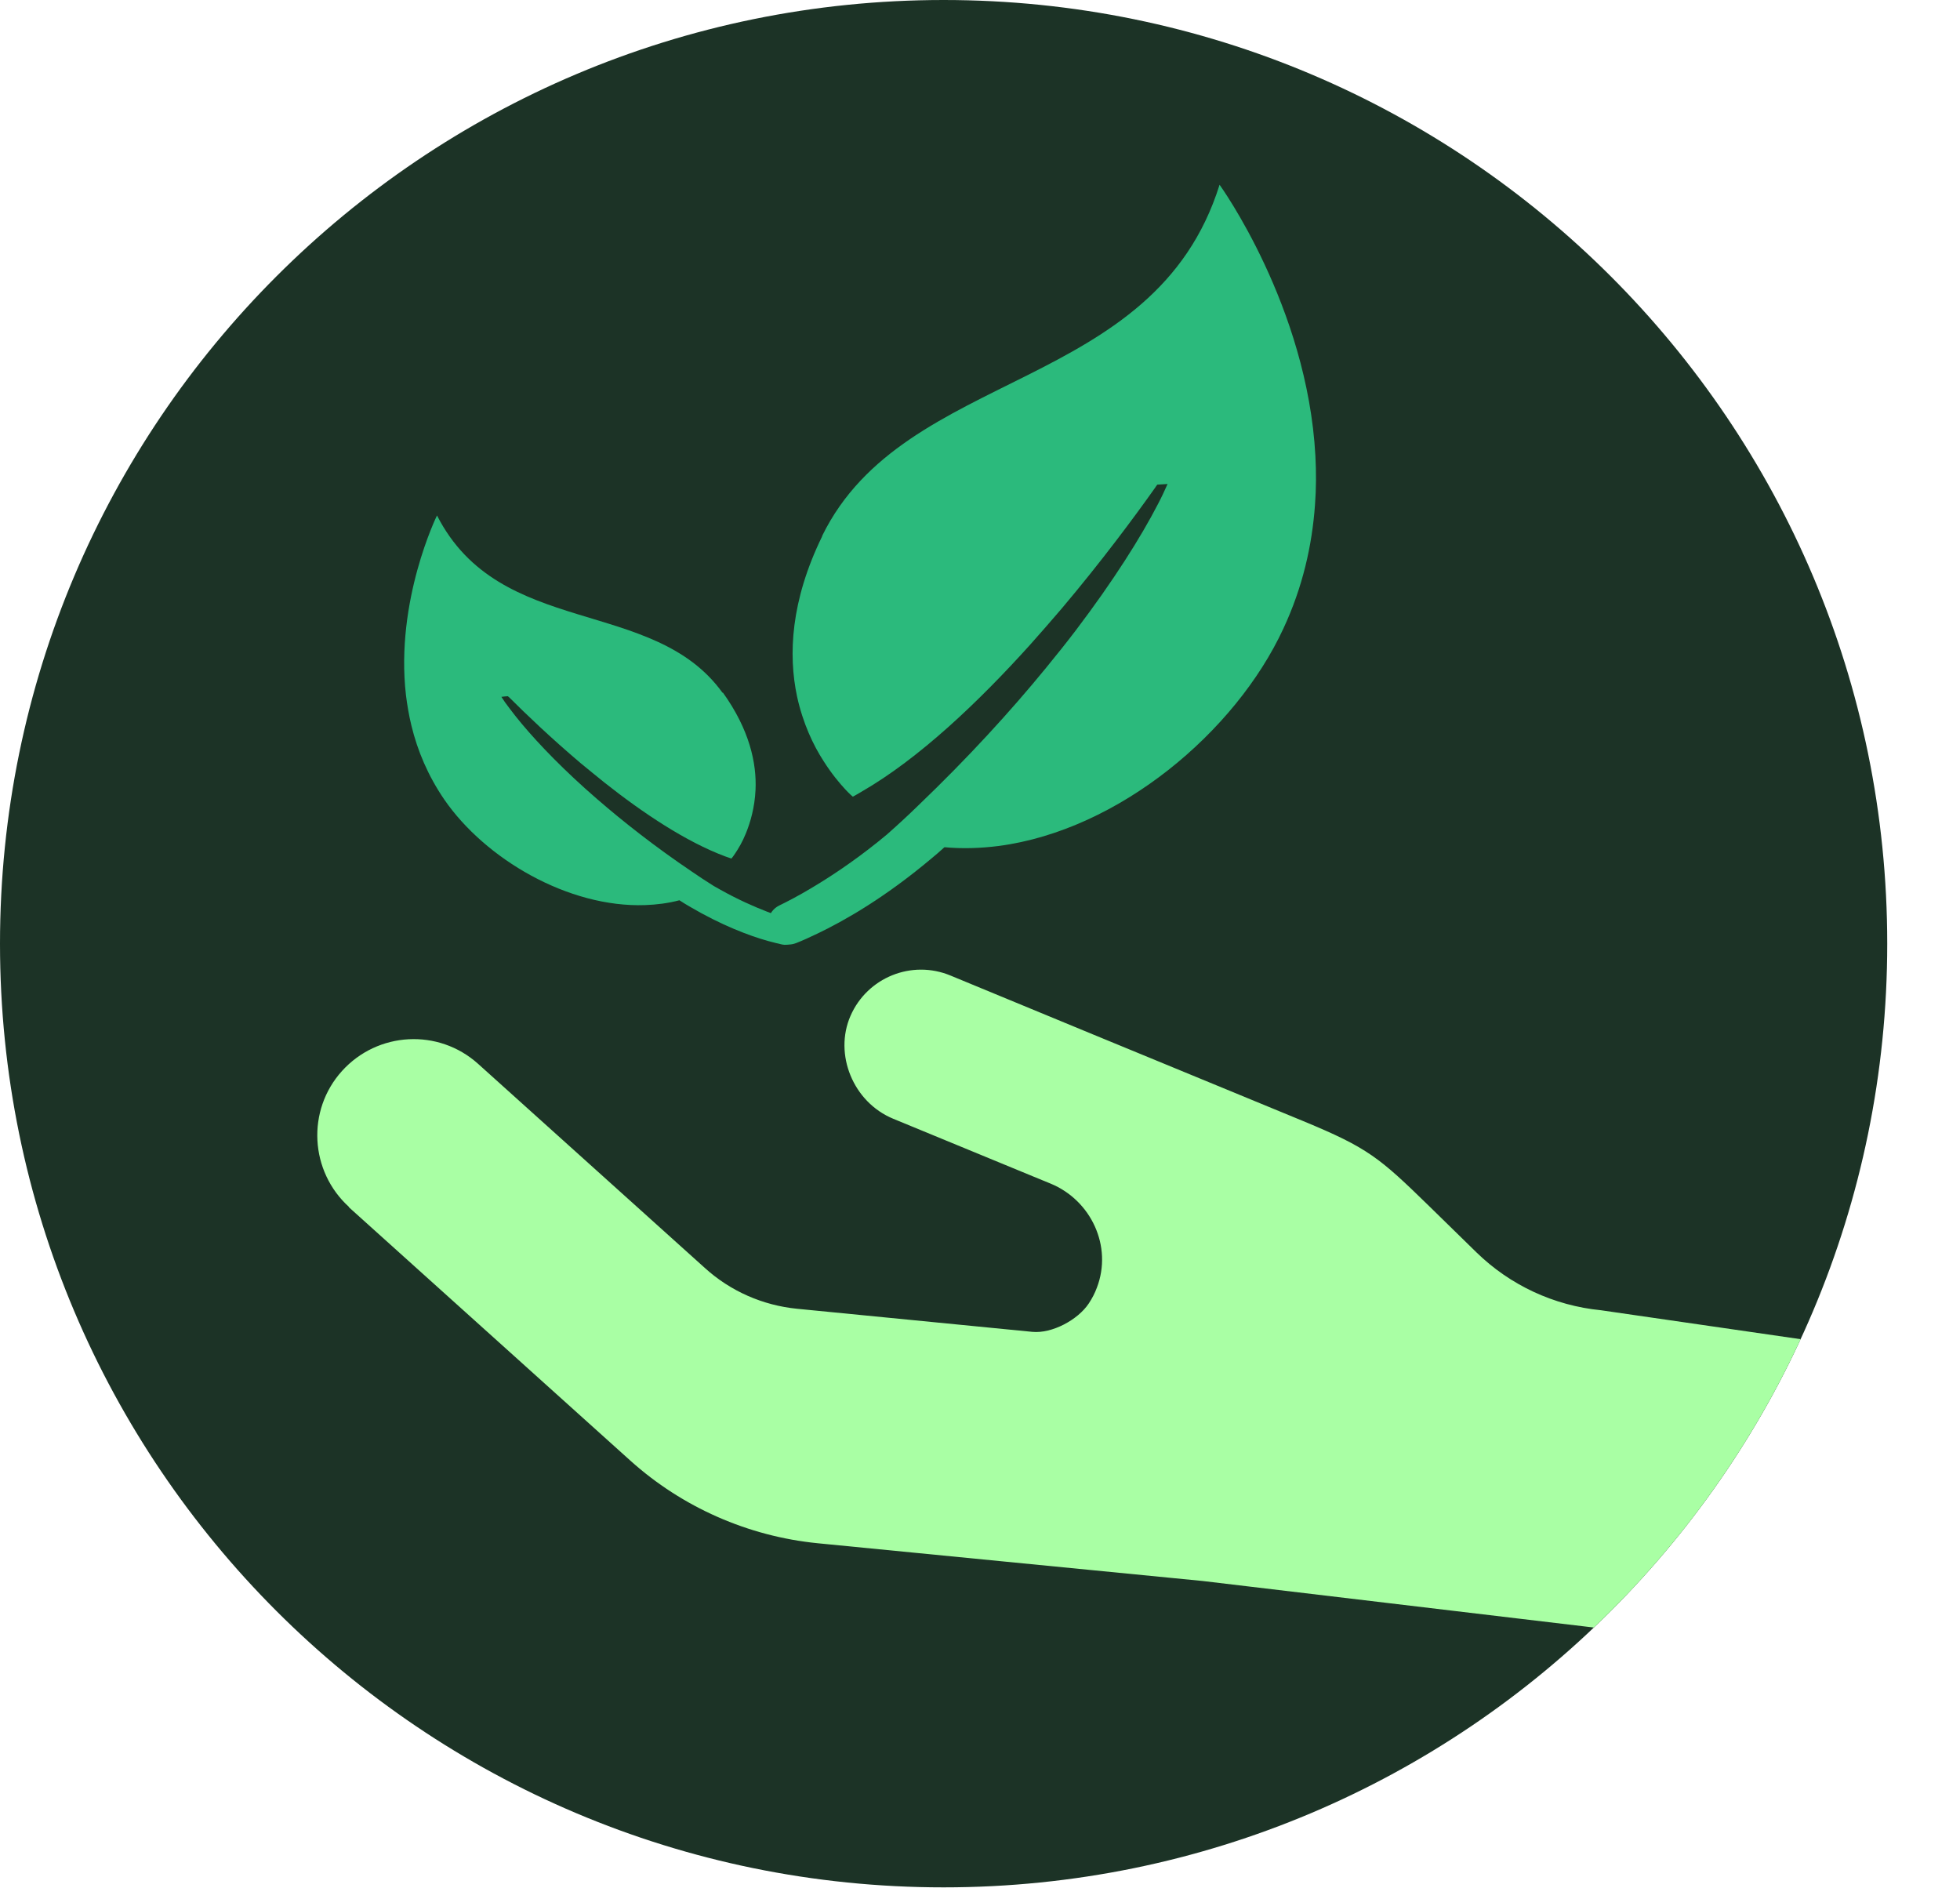
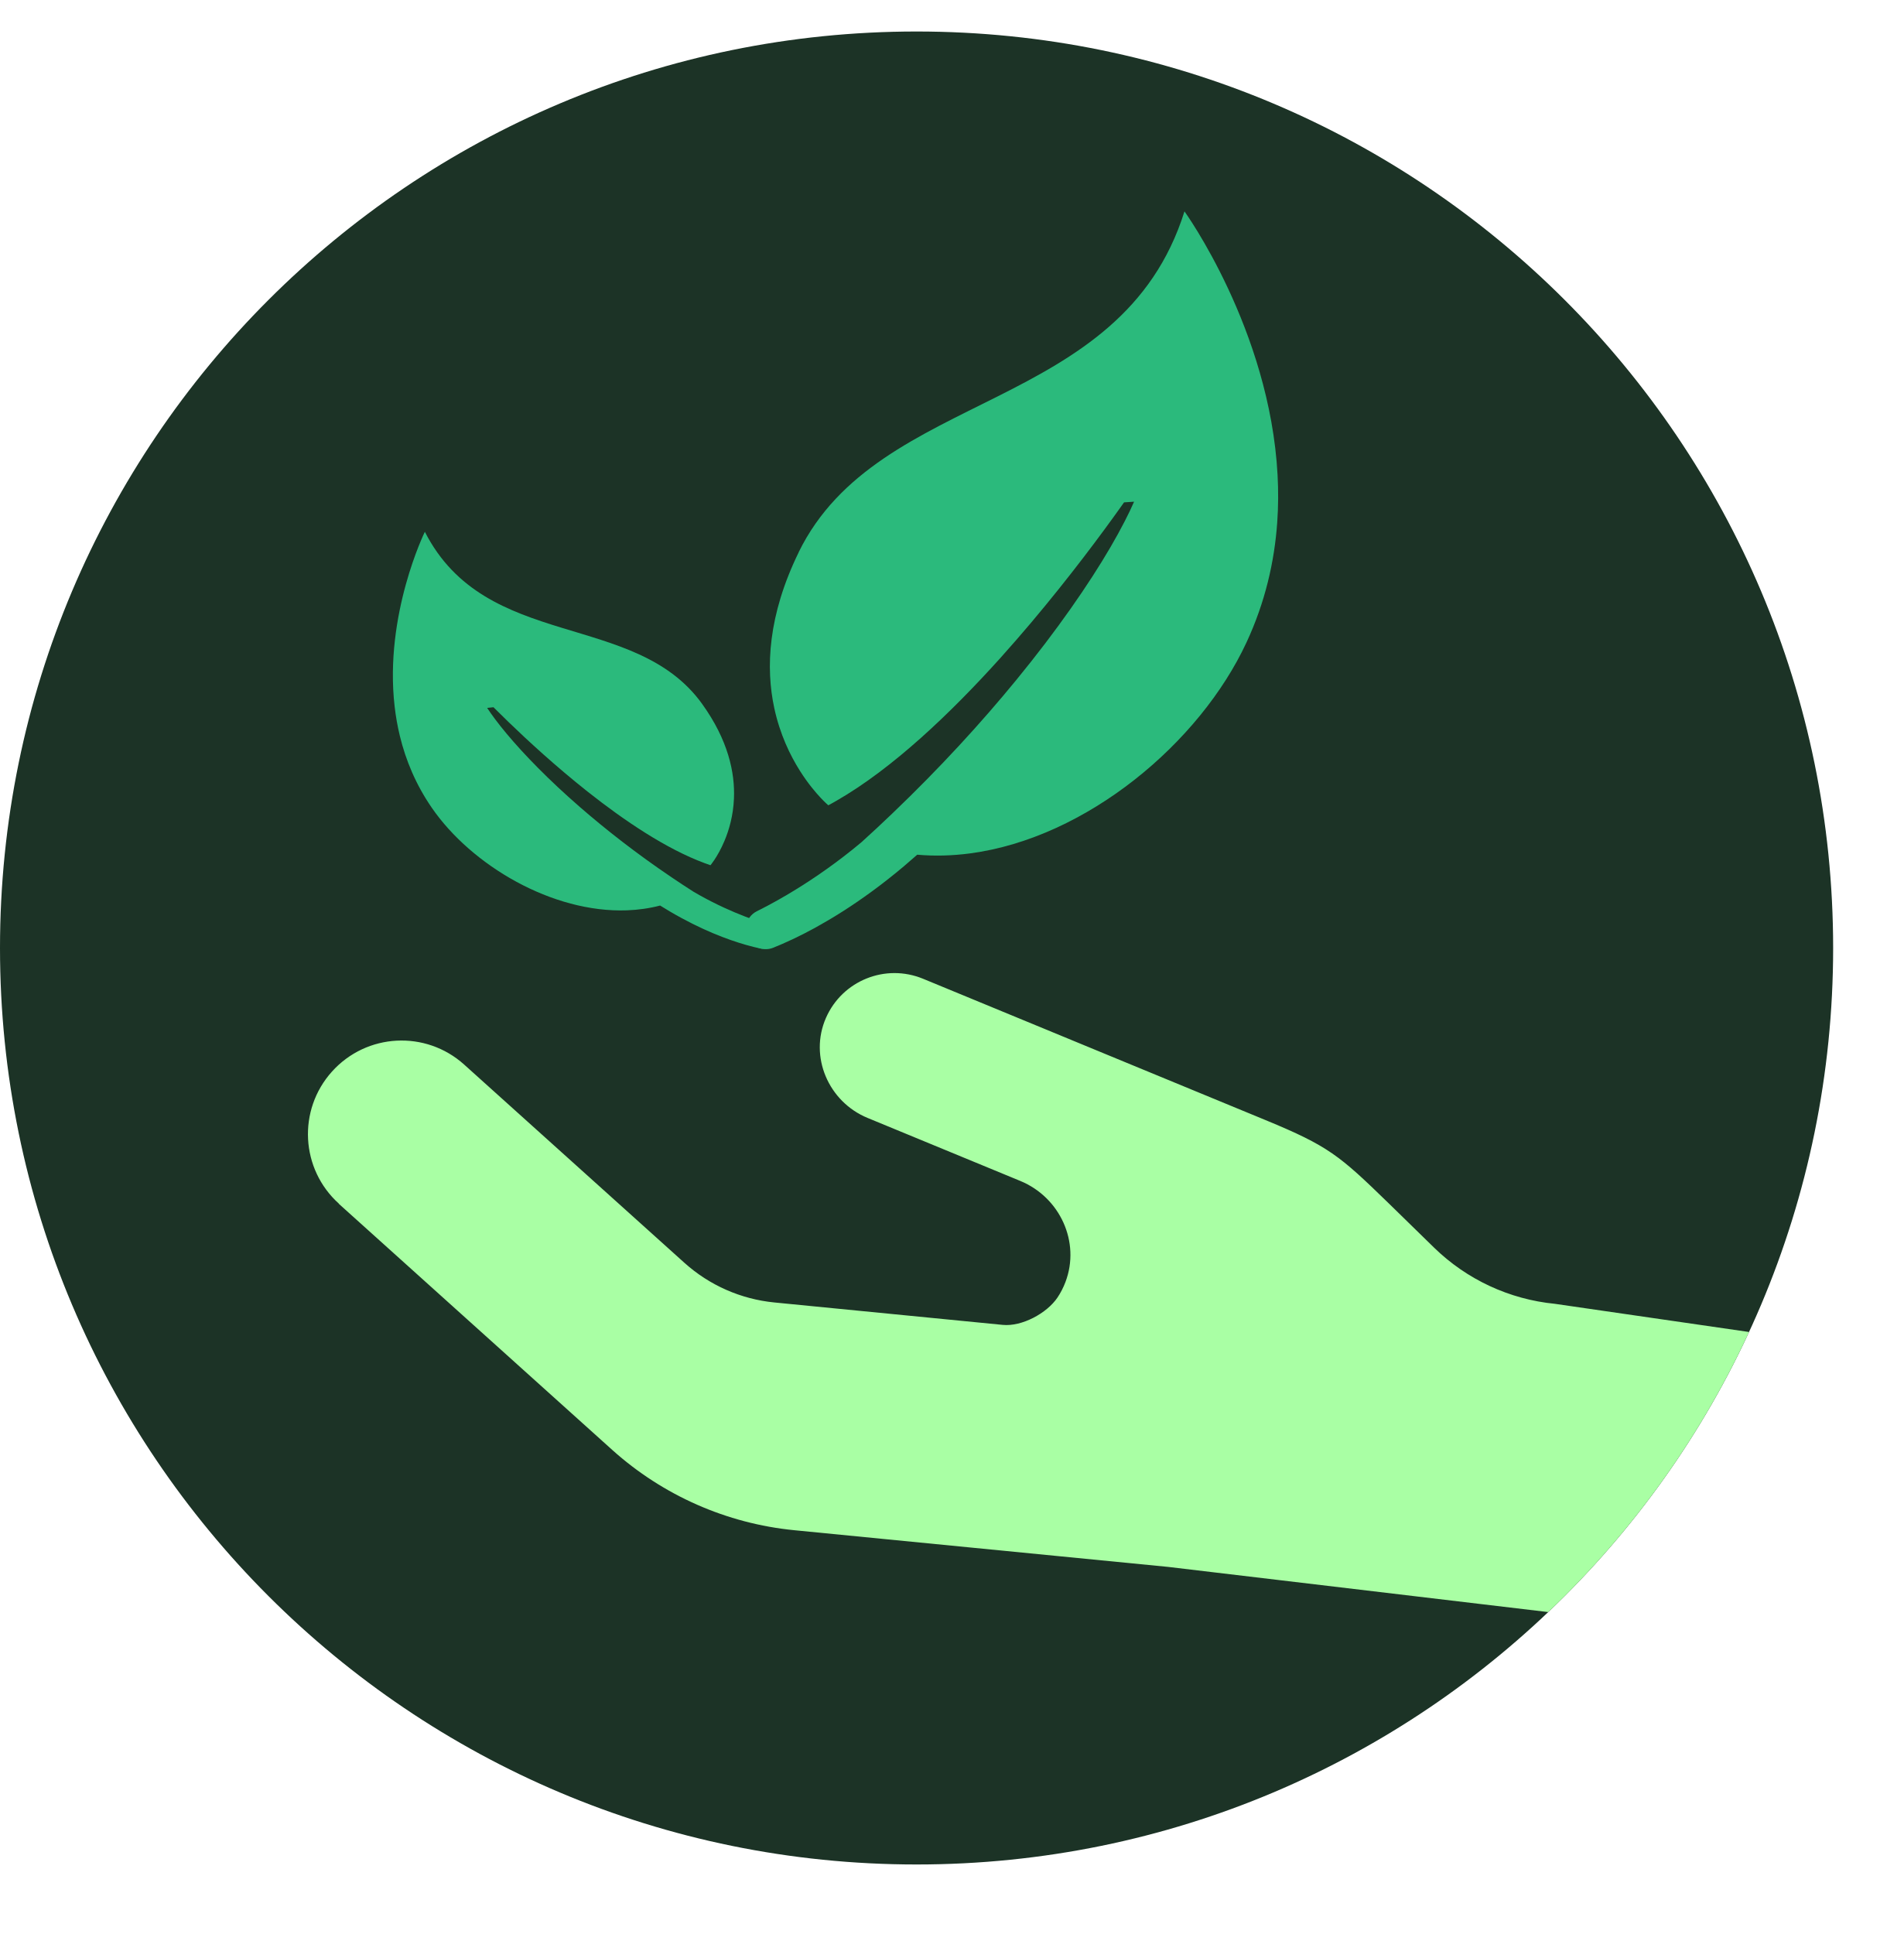
- <svg xmlns="http://www.w3.org/2000/svg" id="Calque_2" data-name="Calque 2" viewBox="0 0 93.47 90">
+ <svg xmlns="http://www.w3.org/2000/svg" id="Calque_1" data-name="Calque 1" viewBox="0 0 966.93 982.31">
  <defs>
    <style>
      .cls-1 {
        fill: #2bba7c;
      }

      .cls-1, .cls-2, .cls-3, .cls-4 {
        stroke-width: 0px;
      }

      .cls-2 {
        fill: none;
      }

      .cls-3 {
        fill: #a9ffa4;
      }

      .cls-5 {
        clip-path: url(#clippath);
      }

      .cls-4 {
        fill: #1c3326;
      }
    </style>
    <clipPath id="clippath">
-       <circle class="cls-2" cx="45" cy="45" r="45" />
+       <circle class="cls-2" cx="465.5" cy="481.5" r="465.5" />
    </clipPath>
  </defs>
-   <g id="Calque_1-2" data-name="Calque 1">
-     <g>
-       <circle class="cls-4" cx="45" cy="45" r="45" />
-       <g class="cls-5">
-         <path class="cls-1" d="m39.21,25.57c-1.51,3.09-1.62,5.66-1.2,7.64.28,1.28.77,2.32,1.27,3.09.38.6.76,1.05,1.02,1.33.22.24.37.36.37.36.14-.08.28-.15.42-.24,2.74-1.58,5.57-4.27,8.03-7,.52-.58,1.02-1.16,1.51-1.73,1.9-2.25,3.47-4.37,4.44-5.74.04-.06.08-.12.12-.17.16-.01.33-.02.49-.03-.13.29-.28.62-.46.96-.81,1.57-2.12,3.65-3.91,6.01-.44.58-.92,1.18-1.42,1.79-1.7,2.08-3.74,4.31-6.09,6.56-.48.47-.98.93-1.5,1.39-.15.12-.3.25-.44.36-1.16.93-2.26,1.66-3.17,2.2-.6.36-1.12.63-1.53.83-.29.14-.48.42-.53.71h0c.03.21.06.41.1.62h0c.23.45.76.65,1.24.46.28-.11.62-.26,1.01-.45,1.32-.63,3.23-1.73,5.4-3.55.22-.18.44-.37.66-.57.86.08,1.73.05,2.59-.06,5.74-.76,11.29-5.44,13.57-10.36.92-1.97,1.37-3.96,1.51-5.9.06-.79.06-1.56.02-2.33-.38-7.15-4.57-12.94-4.57-12.94-3.11,9.94-15.01,8.7-18.95,16.74Z" />
-         <path class="cls-1" d="m34.47,33.02c1.27,1.77,1.62,3.37,1.56,4.65-.04.83-.24,1.53-.46,2.07-.17.42-.36.73-.5.94-.11.17-.19.26-.19.26-.1-.03-.19-.07-.29-.1-1.88-.7-3.94-2.08-5.76-3.52-.39-.31-.76-.62-1.13-.92-1.43-1.21-2.63-2.36-3.38-3.11-.03-.03-.07-.06-.1-.09-.1,0-.21.02-.31.03.11.17.24.36.39.55.67.9,1.71,2.06,3.08,3.34.34.32.7.64,1.08.97,1.29,1.12,2.8,2.3,4.5,3.45.35.24.71.48,1.08.71.11.06.21.12.32.18.82.46,1.59.8,2.21,1.04.41.16.77.28,1.04.36.2.06.34.21.41.39h0c0,.13,0,.26,0,.4h0c-.1.31-.41.49-.72.42-.19-.04-.41-.1-.68-.17-.89-.25-2.2-.74-3.75-1.65-.16-.09-.31-.19-.47-.29-.53.14-1.08.21-1.63.23-3.67.13-7.63-2.2-9.58-5.03-.78-1.14-1.28-2.33-1.57-3.53-.12-.49-.2-.97-.26-1.45-.52-4.51,1.48-8.57,1.48-8.57,3,5.88,10.31,3.85,13.62,8.46Z" />
-         <path class="cls-3" d="m16.63,57.56l13.43,12.09c2.48,2.23,5.62,3.61,8.93,3.94l18.36,1.8,31.35,3.73c2.03.2,3.84-1.28,4.04-3.31l.72-7.29c.2-2.03-1.28-3.84-3.31-4.04l-13.8-2c-2.24-.22-4.33-1.19-5.94-2.76l-2.25-2.2c-2.39-2.33-2.92-2.78-6.01-4.06l-8.32-3.43-1.7-.7-6.8-2.81c-1.85-.77-3.97.09-4.77,1.92s.12,4.12,2.04,4.91l6.72,2.77.78.32c1.94.8,2.96,3,2.21,4.96-.1.27-.23.52-.39.76-.52.78-1.75,1.44-2.69,1.35l-11.21-1.1c-1.64-.16-3.19-.84-4.41-1.95l-10.81-9.73c-1.89-1.7-4.79-1.54-6.49.34s-1.54,4.79.34,6.49h-.01Zm42.71,2.7h0l.1.04-.1-.04Z" />
-         <path class="cls-3" d="m54.75,25.52h0l.1.04-.1-.04Z" />
-       </g>
-     </g>
+   <circle class="cls-4" cx="465.5" cy="481.5" r="465.5" />
+   <g class="cls-5">
+     <path class="cls-1" d="m405.62,280.56c-15.64,32.01-16.8,58.58-12.39,79.08,2.85,13.24,8.01,23.96,13.09,31.97,3.94,6.22,7.83,10.81,10.57,13.72,2.31,2.45,3.79,3.69,3.79,3.69,1.45-.78,2.91-1.58,4.35-2.43,28.34-16.33,57.63-44.18,83.05-72.41,5.38-6,10.59-11.99,15.58-17.9,19.65-23.29,35.9-45.2,45.94-59.33.44-.61.87-1.2,1.27-1.79,1.69-.15,3.39-.25,5.09-.34-1.33,3.05-2.91,6.39-4.76,9.96-8.34,16.28-21.92,37.78-40.45,62.12-4.58,6.01-9.47,12.2-14.66,18.54-17.62,21.51-38.69,44.6-63.04,67.86-5.01,4.81-10.18,9.62-15.48,14.42-1.53,1.29-3.06,2.54-4.59,3.77-11.97,9.61-23.36,17.13-32.79,22.72-6.24,3.69-11.63,6.54-15.78,8.61-3.04,1.5-4.97,4.29-5.49,7.39h0c.29,2.14.62,4.25,1,6.37h0c2.39,4.65,7.9,6.76,12.78,4.79,2.88-1.16,6.41-2.67,10.47-4.6,13.68-6.53,33.44-17.88,55.83-36.73,2.25-1.9,4.52-3.87,6.83-5.92,8.9.78,17.89.52,26.81-.66,59.36-7.85,116.75-56.26,140.41-107.14,9.49-20.41,14.21-41.01,15.62-61.01.57-8.15.6-16.18.17-24.06-3.95-73.92-47.28-133.89-47.28-133.89-32.21,102.8-155.31,89.99-195.98,173.2Z" />
+     <path class="cls-1" d="m356.62,357.57c13.17,18.35,16.71,34.83,16.13,48.11-.37,8.58-2.46,15.82-4.79,21.37-1.8,4.3-3.75,7.59-5.15,9.7-1.18,1.77-1.98,2.71-1.98,2.71-.99-.33-1.98-.68-2.98-1.06-19.45-7.2-40.71-21.5-59.59-36.45-4-3.18-7.89-6.37-11.64-9.54-14.75-12.47-27.23-24.45-35-32.21-.34-.33-.67-.66-.99-.98-1.07.09-2.14.2-3.22.33,1.15,1.77,2.5,3.68,4.03,5.72,6.94,9.29,17.71,21.29,31.87,34.54,3.5,3.27,7.21,6.62,11.13,10.03,13.29,11.57,28.91,23.78,46.6,35.73,3.64,2.48,7.39,4.93,11.2,7.37,1.09.64,2.18,1.26,3.27,1.87,8.5,4.74,16.42,8.23,22.9,10.72,4.29,1.65,7.96,2.85,10.78,3.71,2.06.61,3.56,2.16,4.21,4.04h0c.04,1.37.06,2.73.05,4.09h0c-1,3.16-4.22,5.07-7.48,4.35-1.92-.42-4.29-.99-7.03-1.77-9.24-2.63-22.8-7.63-38.79-17.04-1.61-.95-3.24-1.94-4.89-2.97-5.48,1.43-11.13,2.22-16.83,2.43-37.93,1.39-78.94-22.78-99.12-52.07-8.1-11.75-13.23-24.13-16.23-36.47-1.22-5.03-2.09-10.05-2.66-15.02-5.37-46.62,15.35-88.7,15.35-88.7,31.04,60.84,106.62,39.78,140.86,87.47Z" />
+     <path class="cls-3" d="m172.04,611.39l138.96,125.1c25.69,23.07,58.09,37.36,92.41,40.73l189.9,18.64,324.29,38.54c20.99,2.06,39.68-13.29,41.74-34.28l7.41-75.43c2.06-20.99-13.29-39.68-34.28-41.74l-142.79-20.72c-23.13-2.27-44.79-12.36-61.41-28.59l-23.26-22.72c-24.76-24.05-30.24-28.78-62.22-41.98l-86.05-35.51-17.58-7.26-70.34-29.03c-19.19-7.92-41.05.95-49.34,19.86-8.64,19.68,1.28,42.62,21.15,50.82l69.51,28.68,8.08,3.34c20.08,8.29,30.59,31.01,22.89,51.33-1.06,2.8-2.41,5.43-4.01,7.82-5.42,8.08-18.14,14.89-27.83,13.94l-116.01-11.39c-16.98-1.67-32.98-8.72-45.67-20.14l-111.86-100.69c-19.54-17.57-49.56-15.98-67.13,3.56-17.57,19.54-15.98,49.56,3.56,67.13h-.12Zm441.83,27.92h0l.99.41c-.33-.14-.66-.27-.99-.41Z" />
+     <path class="cls-3" d="m566.35,279.98h0l.99.41-.99-.41Z" />
  </g>
</svg>
